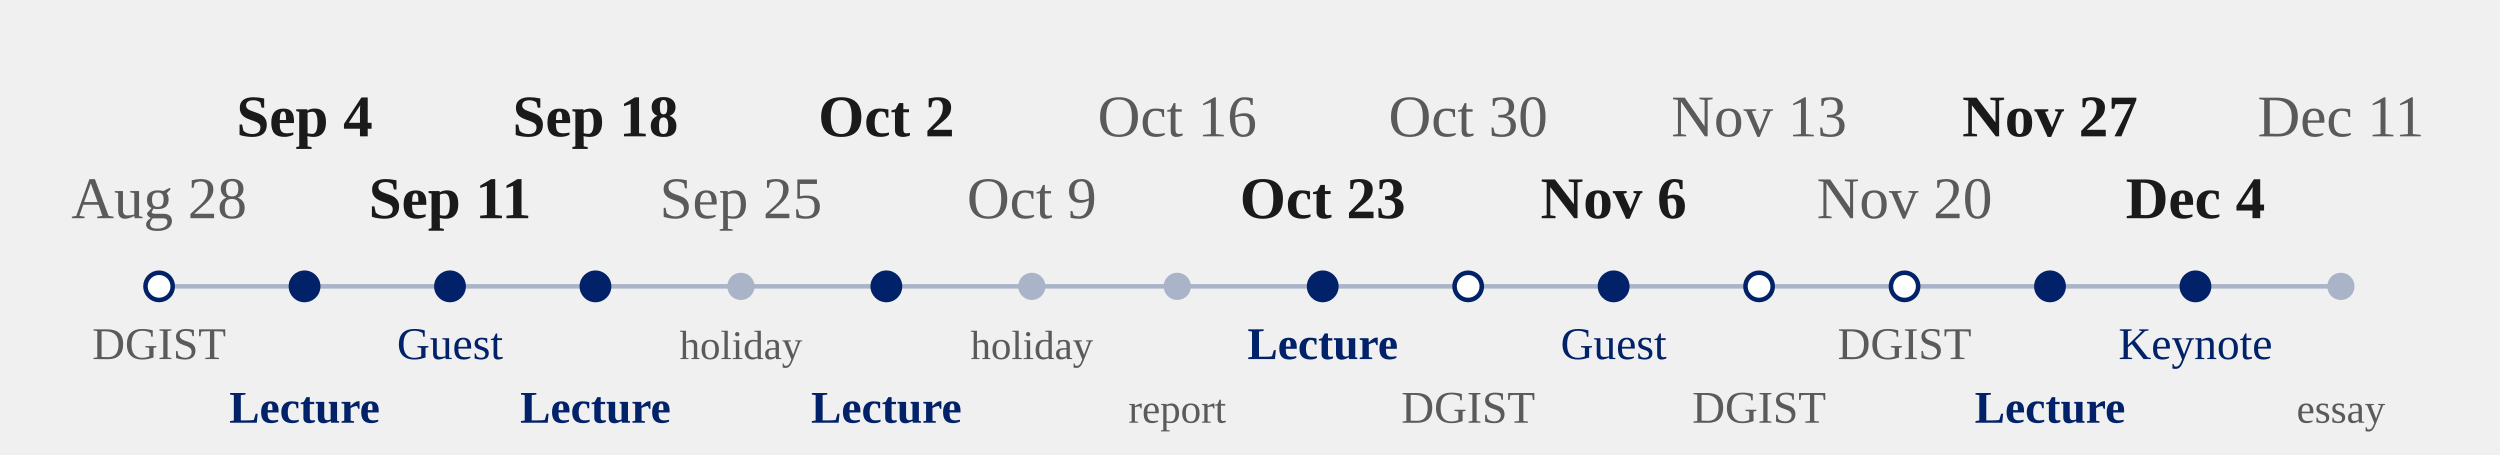
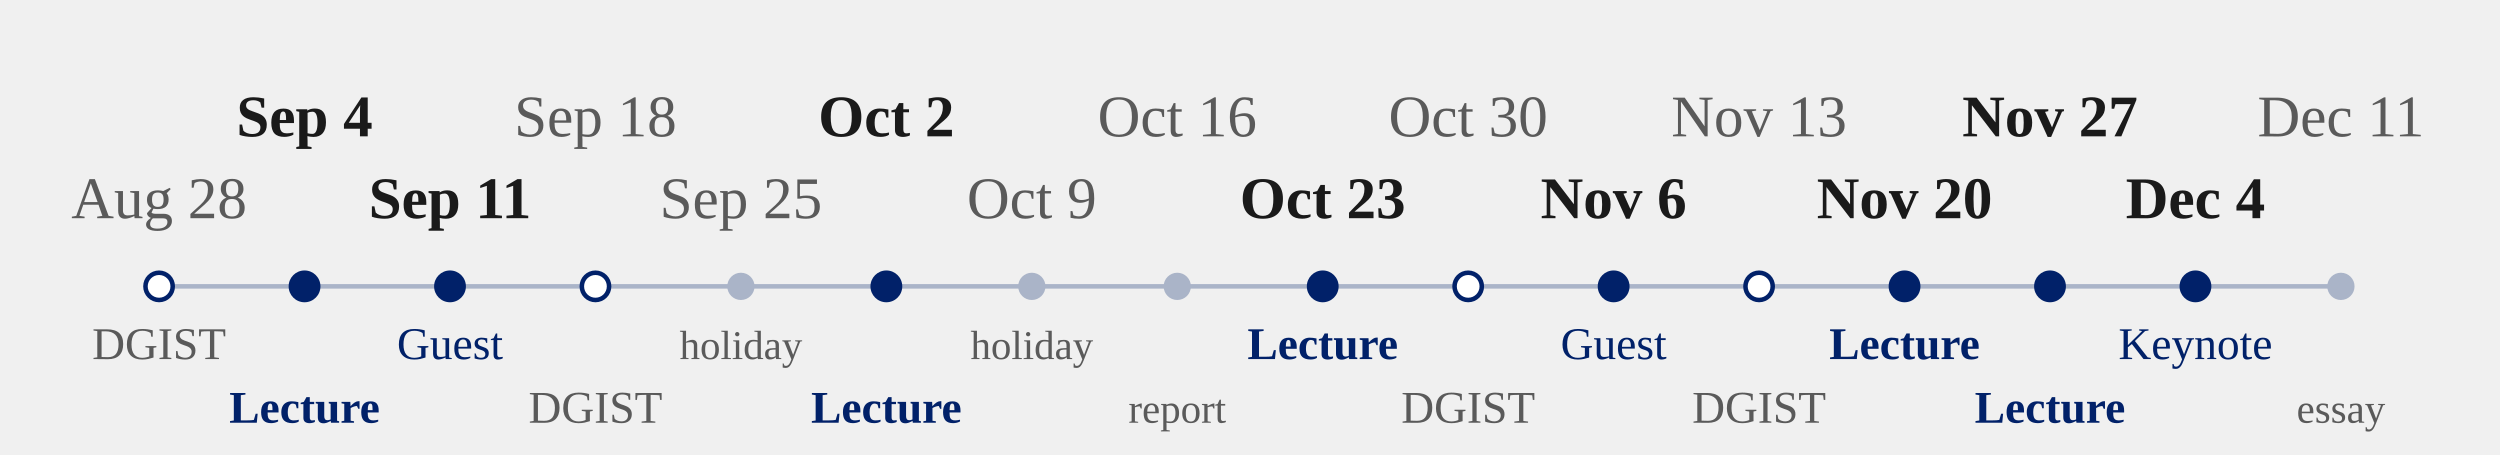
<svg xmlns="http://www.w3.org/2000/svg" viewBox="0 0 1100 200" class="semester-map-svg" role="img" aria-label="Semester timeline" style="font-family:inherit">
  <line x1="70.0" y1="126" x2="1030.0" y2="126" stroke="#aab4c8" stroke-width="2" />
  <circle cx="70.0" cy="126" r="6" fill="#fff" stroke="#012169" stroke-width="2" />
  <text x="70.0" y="96" font-size="26" font-weight="400" text-anchor="middle" fill="#5a5a5a" class="date">Aug 28</text>
  <text x="70.0" y="158" font-size="20" text-anchor="middle" fill="#5a5a5a" class="tag">DGIST</text>
  <circle cx="134.0" cy="126" r="7" fill="#012169" />
  <text x="134.0" y="60" font-size="26" font-weight="700" text-anchor="middle" fill="#1a1a1a" class="date">Sep 4</text>
  <text x="134.0" y="186" font-size="20" font-weight="700" text-anchor="middle" fill="#012169" class="tag">Lecture</text>
  <circle cx="198.0" cy="126" r="7" fill="#012169" />
  <text x="198.0" y="96" font-size="26" font-weight="700" text-anchor="middle" fill="#1a1a1a" class="date">Sep 11</text>
  <text x="198.0" y="158" font-size="20" text-anchor="middle" fill="#012169" class="tag">Guest</text>
-   <circle cx="262.0" cy="126" r="7" fill="#012169" />
-   <text x="262.0" y="60" font-size="26" font-weight="700" text-anchor="middle" fill="#1a1a1a" class="date">Sep 18</text>
-   <text x="262.0" y="186" font-size="20" font-weight="700" text-anchor="middle" fill="#012169" class="tag">Lecture</text>
+   <circle cx="262.0" cy="126" r="6" fill="#fff" stroke="#012169" stroke-width="2" />
+   <text x="262.0" y="60" font-size="26" font-weight="400" text-anchor="middle" fill="#5a5a5a" class="date">Sep 18</text>
+   <text x="262.0" y="186" font-size="20" text-anchor="middle" fill="#5a5a5a" class="tag">DGIST</text>
  <circle cx="326.0" cy="126" r="6" fill="#aab4c8" />
  <text x="326.0" y="96" font-size="26" font-weight="400" text-anchor="middle" fill="#5a5a5a" class="date">Sep 25</text>
  <text x="326.0" y="158" font-size="18" text-anchor="middle" fill="#5a5a5a" class="tag">holiday</text>
  <circle cx="390.0" cy="126" r="7" fill="#012169" />
  <text x="390.0" y="60" font-size="26" font-weight="700" text-anchor="middle" fill="#1a1a1a" class="date">Oct 2</text>
  <text x="390.0" y="186" font-size="20" font-weight="700" text-anchor="middle" fill="#012169" class="tag">Lecture</text>
  <circle cx="454.0" cy="126" r="6" fill="#aab4c8" />
  <text x="454.0" y="96" font-size="26" font-weight="400" text-anchor="middle" fill="#5a5a5a" class="date">Oct 9</text>
  <text x="454.0" y="158" font-size="18" text-anchor="middle" fill="#5a5a5a" class="tag">holiday</text>
  <circle cx="518.0" cy="126" r="6" fill="#aab4c8" />
  <text x="518.0" y="60" font-size="26" font-weight="400" text-anchor="middle" fill="#5a5a5a" class="date">Oct 16</text>
  <text x="518.0" y="186" font-size="18" text-anchor="middle" fill="#5a5a5a" class="tag">report</text>
  <circle cx="582.0" cy="126" r="7" fill="#012169" />
  <text x="582.0" y="96" font-size="26" font-weight="700" text-anchor="middle" fill="#1a1a1a" class="date">Oct 23</text>
  <text x="582.0" y="158" font-size="20" font-weight="700" text-anchor="middle" fill="#012169" class="tag">Lecture</text>
  <circle cx="646.0" cy="126" r="6" fill="#fff" stroke="#012169" stroke-width="2" />
  <text x="646.0" y="60" font-size="26" font-weight="400" text-anchor="middle" fill="#5a5a5a" class="date">Oct 30</text>
  <text x="646.0" y="186" font-size="20" text-anchor="middle" fill="#5a5a5a" class="tag">DGIST</text>
  <circle cx="710.0" cy="126" r="7" fill="#012169" />
  <text x="710.0" y="96" font-size="26" font-weight="700" text-anchor="middle" fill="#1a1a1a" class="date">Nov 6</text>
  <text x="710.0" y="158" font-size="20" text-anchor="middle" fill="#012169" class="tag">Guest</text>
  <circle cx="774.0" cy="126" r="6" fill="#fff" stroke="#012169" stroke-width="2" />
  <text x="774.0" y="60" font-size="26" font-weight="400" text-anchor="middle" fill="#5a5a5a" class="date">Nov 13</text>
  <text x="774.0" y="186" font-size="20" text-anchor="middle" fill="#5a5a5a" class="tag">DGIST</text>
-   <circle cx="838.0" cy="126" r="6" fill="#fff" stroke="#012169" stroke-width="2" />
-   <text x="838.0" y="96" font-size="26" font-weight="400" text-anchor="middle" fill="#5a5a5a" class="date">Nov 20</text>
-   <text x="838.0" y="158" font-size="20" text-anchor="middle" fill="#5a5a5a" class="tag">DGIST</text>
+   <circle cx="838.0" cy="126" r="7" fill="#012169" />
+   <text x="838.0" y="96" font-size="26" font-weight="700" text-anchor="middle" fill="#1a1a1a" class="date">Nov 20</text>
+   <text x="838.0" y="158" font-size="20" font-weight="700" text-anchor="middle" fill="#012169" class="tag">Lecture</text>
  <circle cx="902.0" cy="126" r="7" fill="#012169" />
  <text x="902.0" y="60" font-size="26" font-weight="700" text-anchor="middle" fill="#1a1a1a" class="date">Nov 27</text>
  <text x="902.0" y="186" font-size="20" font-weight="700" text-anchor="middle" fill="#012169" class="tag">Lecture</text>
  <circle cx="966.0" cy="126" r="7" fill="#012169" />
  <text x="966.0" y="96" font-size="26" font-weight="700" text-anchor="middle" fill="#1a1a1a" class="date">Dec 4</text>
  <text x="966.0" y="158" font-size="20" text-anchor="middle" fill="#012169" class="tag">Keynote</text>
  <circle cx="1030.0" cy="126" r="6" fill="#aab4c8" />
  <text x="1030.0" y="60" font-size="26" font-weight="400" text-anchor="middle" fill="#5a5a5a" class="date">Dec 11</text>
  <text x="1030.0" y="186" font-size="18" text-anchor="middle" fill="#5a5a5a" class="tag">essay</text>
</svg>
